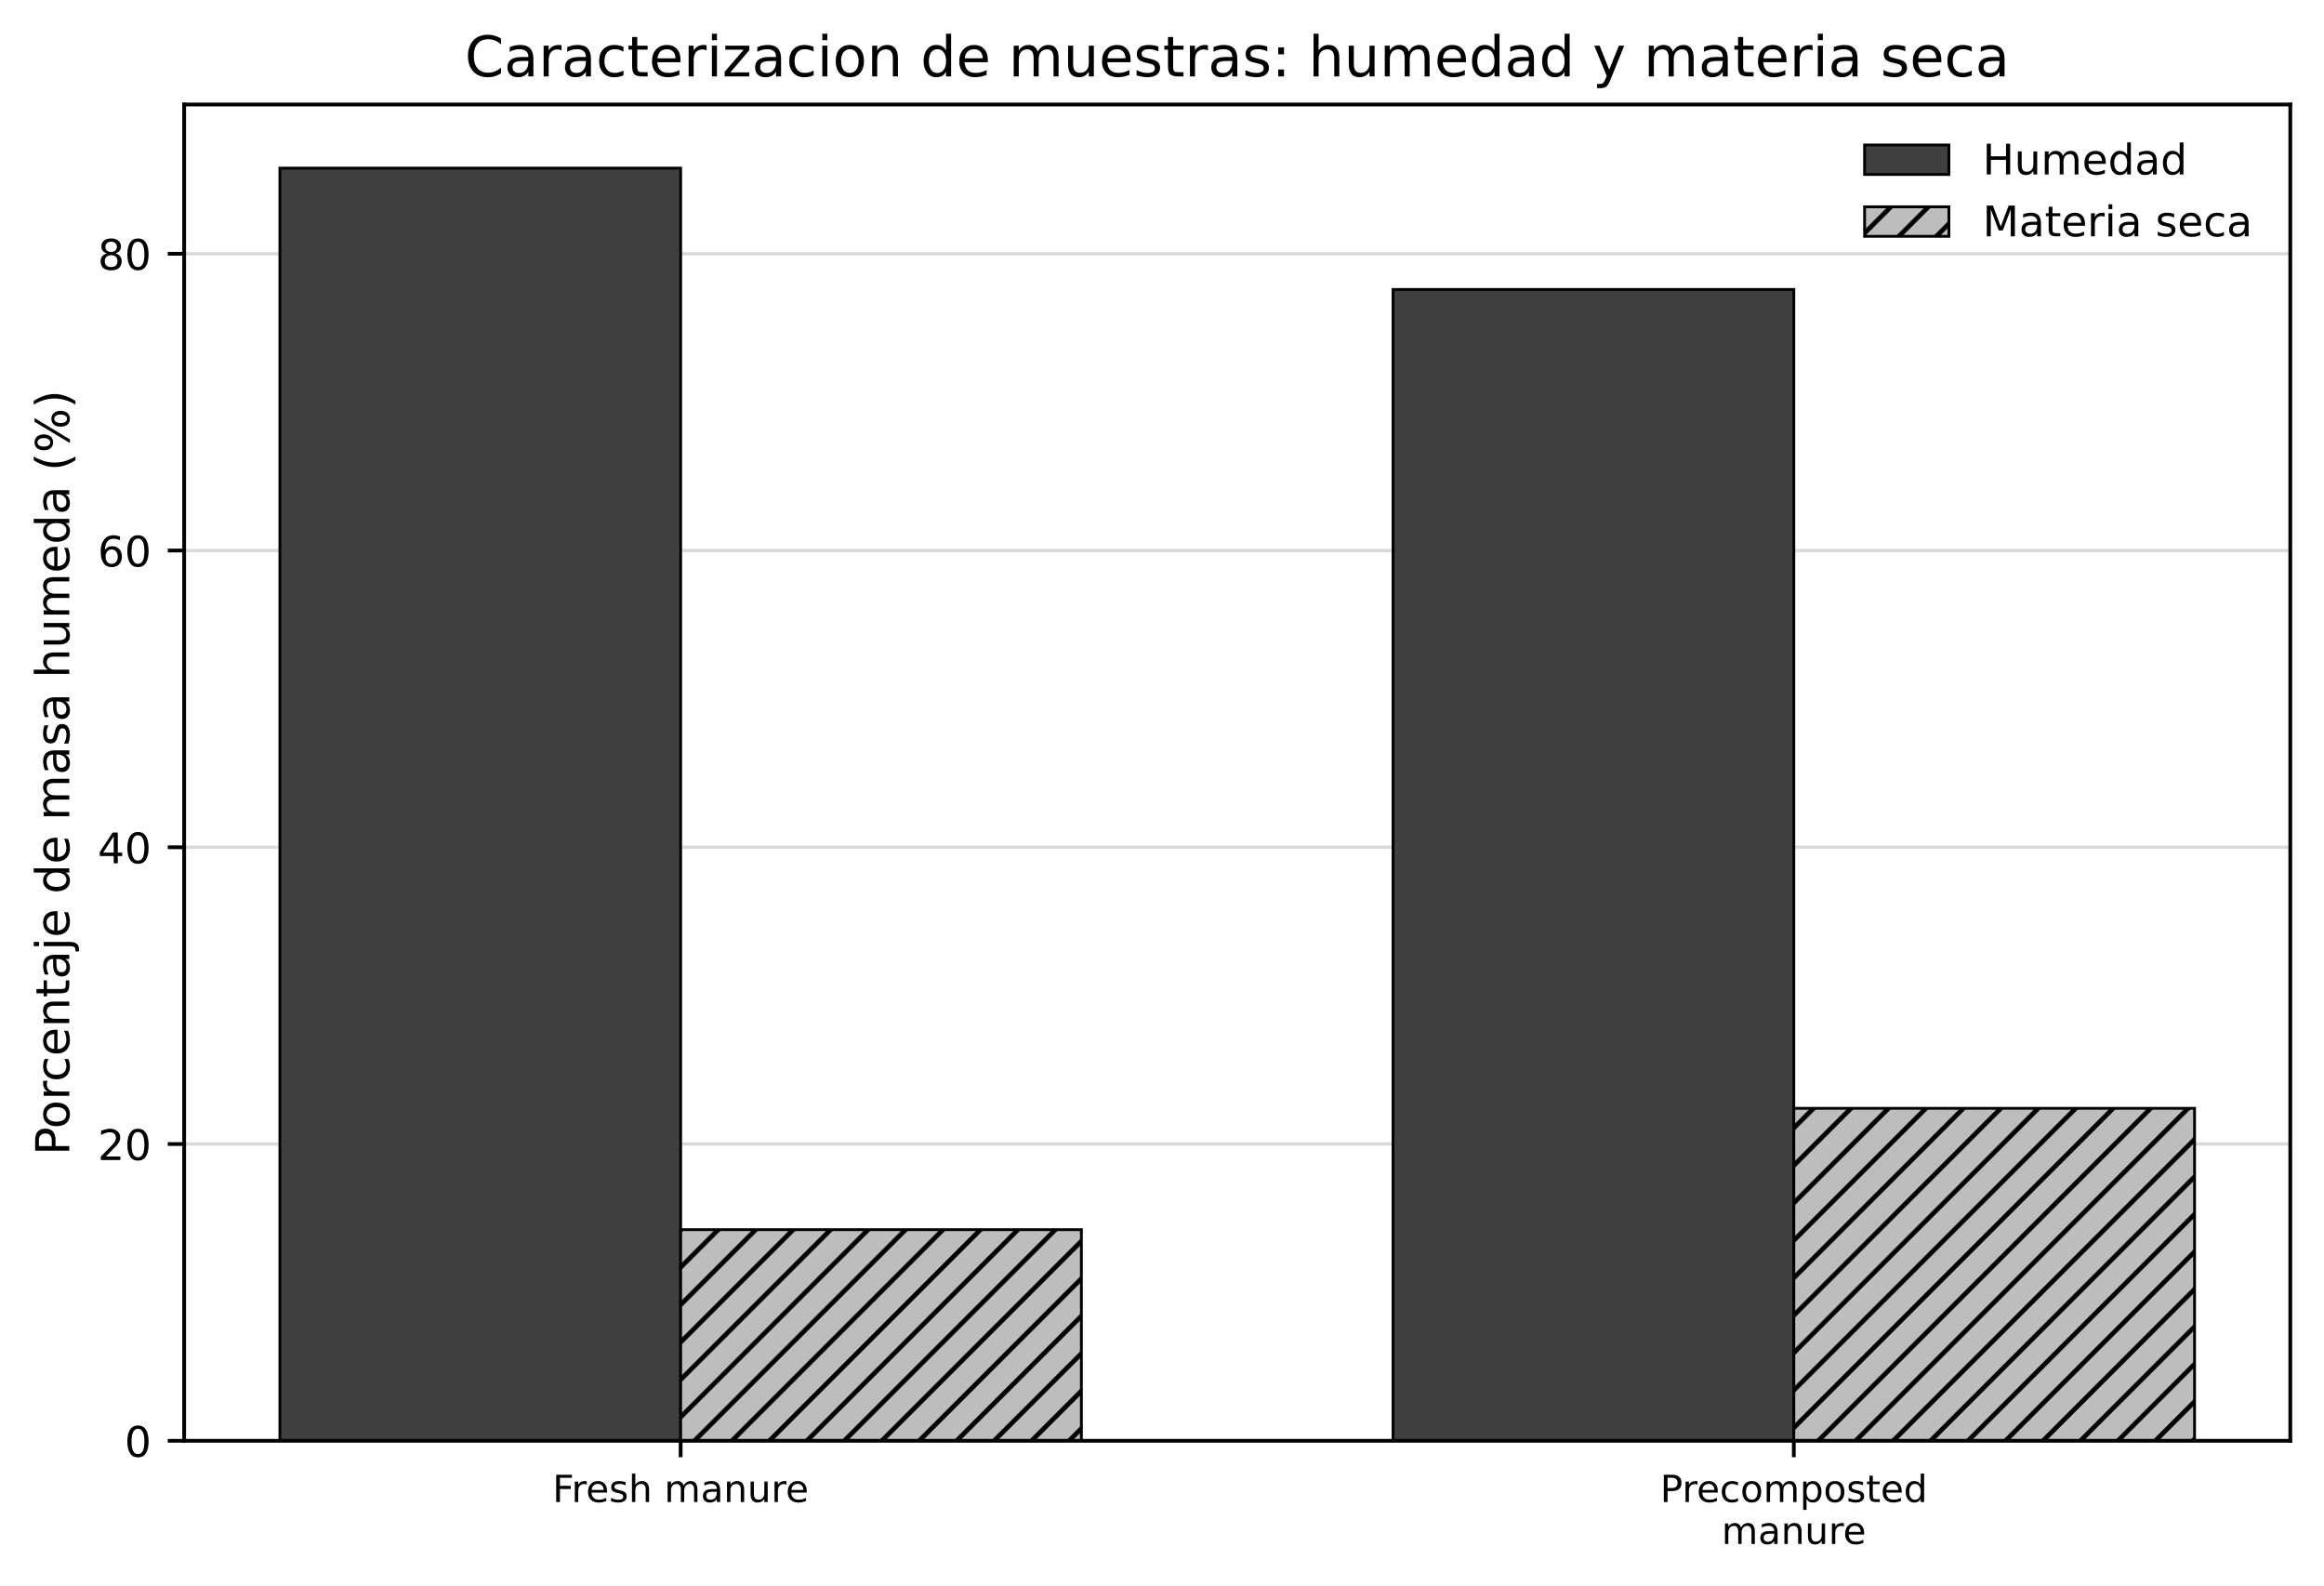
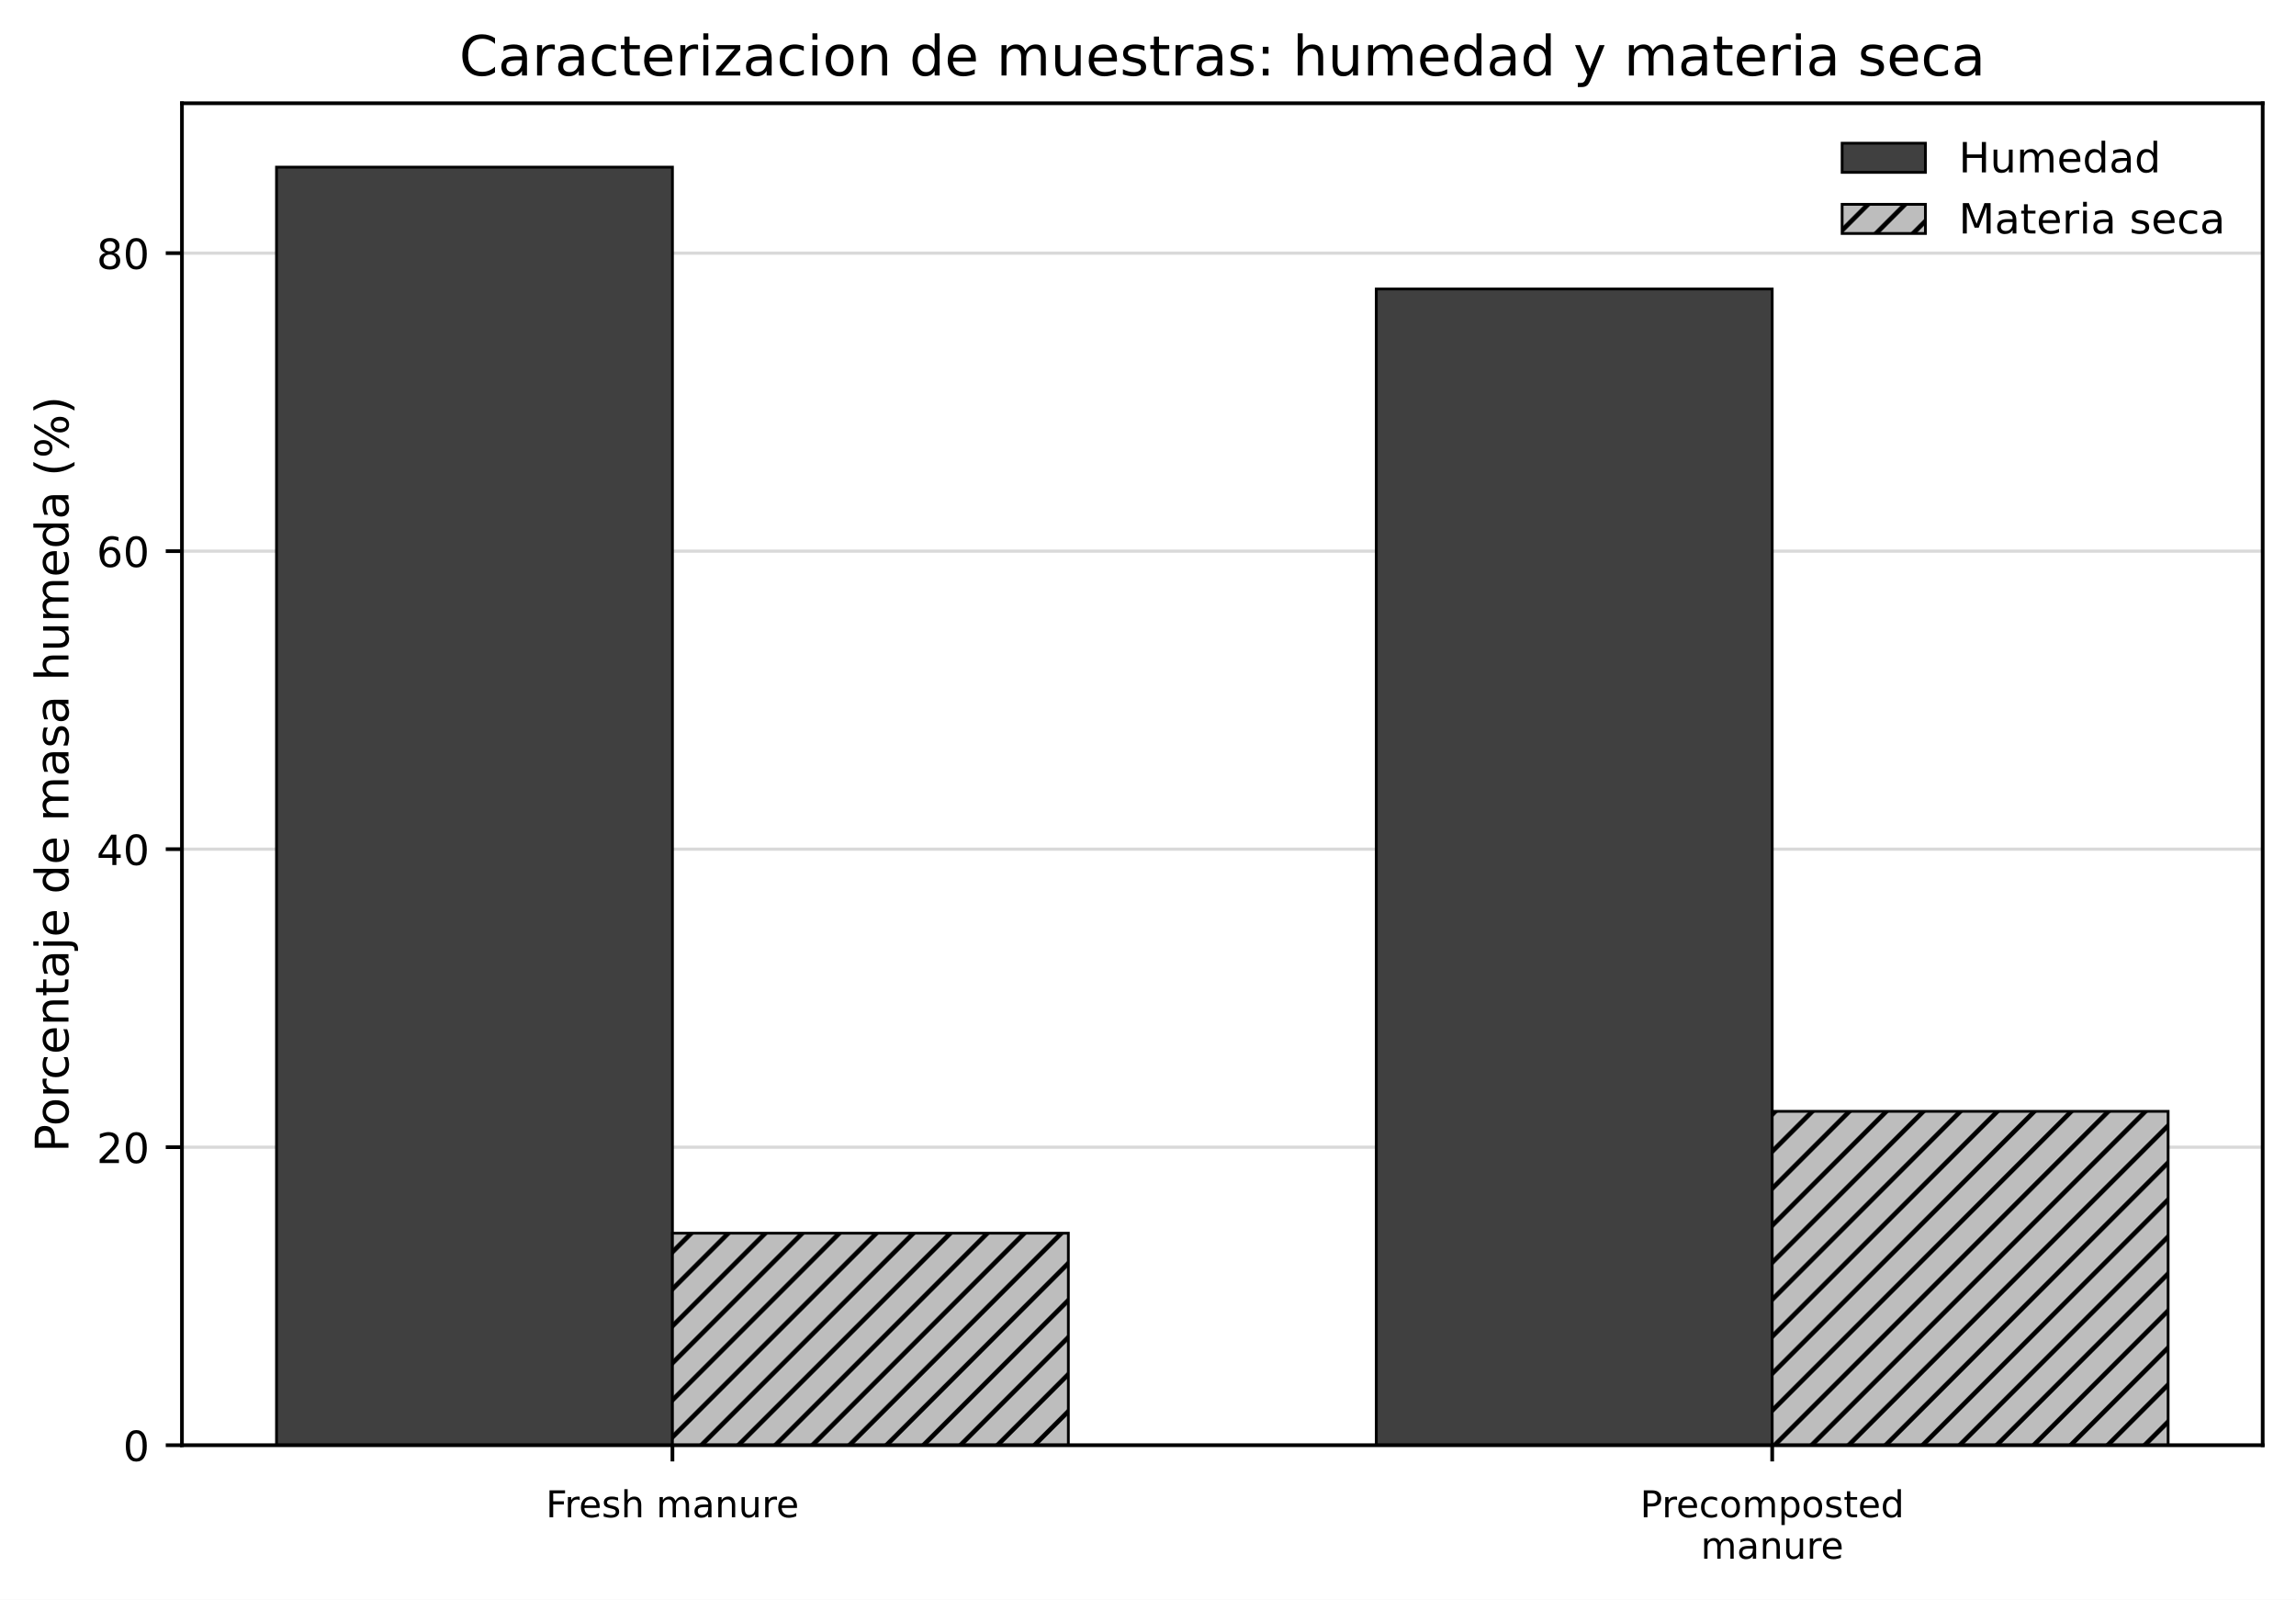
- <svg xmlns="http://www.w3.org/2000/svg" xmlns:xlink="http://www.w3.org/1999/xlink" width="496.331pt" height="338.587pt" viewBox="0 0 496.331 338.587" version="1.1">
+ <svg xmlns="http://www.w3.org/2000/svg" xmlns:xlink="http://www.w3.org/1999/xlink" width="496.331pt" height="345.787pt" viewBox="0 0 496.331 345.787" version="1.1">
  <defs>
    <style type="text/css">*{stroke-linejoin: round; stroke-linecap: butt}</style>
  </defs>
  <g id="figure_1">
    <g id="patch_1">
-       <path d="M 0 338.587  L 496.331 338.587  L 496.331 0  L 0 0  z " style="fill: #ffffff" />
+       <path d="M 0 345.787  L 496.331 345.787  L 496.331 0  L 0 0  z " style="fill: #ffffff" />
    </g>
    <g id="axes_1">
      <g id="patch_2">
-         <path d="M 39.331 307.686  L 489.131 307.686  L 489.131 22.318  L 39.331 22.318  z " style="fill: #ffffff" />
+         <path d="M 39.331 312.386  L 489.131 312.386  L 489.131 22.318  L 39.331 22.318  z " style="fill: #ffffff" />
      </g>
      <g id="matplotlib.axis_1">
        <g id="xtick_1">
          <g id="line2d_1">
            <defs>
-               <path id="mbaa18e99cd" d="M 0 0  L 0 3.5  " style="stroke: #000000; stroke-width: 0.8" />
+               <path id="md55661e55a" d="M 0 0  L 0 3.5  " style="stroke: #000000; stroke-width: 0.8" />
            </defs>
            <g>
-               <use xlink:href="#mbaa18e99cd" x="145.362" y="307.686" style="stroke: #000000; stroke-width: 0.8" />
+               <use xlink:href="#md55661e55a" x="145.362" y="312.386" style="stroke: #000000; stroke-width: 0.8" />
            </g>
          </g>
          <g id="text_1">
-             <text style="font-size: 8px; font-family: 'DejaVu Sans'; text-anchor: middle" x="145.362" y="320.765" transform="rotate(-0 145.3617 320.7649)">Fresh manure</text>
+             <text style="font-size: 8px; font-family: 'DejaVu Sans'; text-anchor: middle" x="145.362" y="327.965" transform="rotate(-0 145.3617 327.9649)">Fresh manure</text>
          </g>
        </g>
        <g id="xtick_2">
          <g id="line2d_2">
            <g>
-               <use xlink:href="#mbaa18e99cd" x="383.1" y="307.686" style="stroke: #000000; stroke-width: 0.8" />
+               <use xlink:href="#md55661e55a" x="383.1" y="312.386" style="stroke: #000000; stroke-width: 0.8" />
            </g>
          </g>
          <g id="text_2">
-             <text style="font-size: 8px; font-family: 'DejaVu Sans'" transform="translate(354.5595 320.7649)">Precomposted</text>
-             <text style="font-size: 8px; font-family: 'DejaVu Sans'" transform="translate(367.6664 329.7231)">manure</text>
+             <text style="font-size: 8px; font-family: 'DejaVu Sans'" transform="translate(354.5595 327.9649)">Precomposted</text>
+             <text style="font-size: 8px; font-family: 'DejaVu Sans'" transform="translate(367.6664 336.9231)">manure</text>
          </g>
        </g>
      </g>
      <g id="matplotlib.axis_2">
        <g id="ytick_1">
          <g id="line2d_3">
-             <path d="M 39.331 307.686  L 489.131 307.686  " clip-path="url(#pced7417822)" style="fill: none; stroke: #d9d9d9; stroke-width: 0.7; stroke-linecap: square" />
+             <path d="M 39.331 312.386  L 489.131 312.386  " clip-path="url(#p2f11a5d545)" style="fill: none; stroke: #d9d9d9; stroke-width: 0.7; stroke-linecap: square" />
          </g>
          <g id="line2d_4">
            <defs>
-               <path id="mfb65e55594" d="M 0 0  L -3.5 0  " style="stroke: #000000; stroke-width: 0.8" />
+               <path id="m309c97780f" d="M 0 0  L -3.5 0  " style="stroke: #000000; stroke-width: 0.8" />
            </defs>
            <g>
-               <use xlink:href="#mfb65e55594" x="39.331" y="307.686" style="stroke: #000000; stroke-width: 0.8" />
+               <use xlink:href="#m309c97780f" x="39.331" y="312.386" style="stroke: #000000; stroke-width: 0.8" />
            </g>
          </g>
          <g id="text_3">
-             <text style="font-size: 9px; font-family: 'DejaVu Sans'; text-anchor: end" x="32.331" y="311.105" transform="rotate(-0 32.33062 311.1054)">0</text>
+             <text style="font-size: 9px; font-family: 'DejaVu Sans'; text-anchor: end" x="32.331" y="315.805" transform="rotate(-0 32.33062 315.8054)">0</text>
          </g>
        </g>
        <g id="ytick_2">
          <g id="line2d_5">
-             <path d="M 39.331 244.312  L 489.131 244.312  " clip-path="url(#pced7417822)" style="fill: none; stroke: #d9d9d9; stroke-width: 0.7; stroke-linecap: square" />
+             <path d="M 39.331 247.968  L 489.131 247.968  " clip-path="url(#p2f11a5d545)" style="fill: none; stroke: #d9d9d9; stroke-width: 0.7; stroke-linecap: square" />
          </g>
          <g id="line2d_6">
            <g>
-               <use xlink:href="#mfb65e55594" x="39.331" y="244.312" style="stroke: #000000; stroke-width: 0.8" />
+               <use xlink:href="#m309c97780f" x="39.331" y="247.968" style="stroke: #000000; stroke-width: 0.8" />
            </g>
          </g>
          <g id="text_4">
-             <text style="font-size: 9px; font-family: 'DejaVu Sans'; text-anchor: end" x="32.331" y="247.731" transform="rotate(-0 32.33062 247.7314)">20</text>
+             <text style="font-size: 9px; font-family: 'DejaVu Sans'; text-anchor: end" x="32.331" y="251.388" transform="rotate(-0 32.33062 251.3876)">20</text>
          </g>
        </g>
        <g id="ytick_3">
          <g id="line2d_7">
-             <path d="M 39.331 180.938  L 489.131 180.938  " clip-path="url(#pced7417822)" style="fill: none; stroke: #d9d9d9; stroke-width: 0.7; stroke-linecap: square" />
+             <path d="M 39.331 183.55  L 489.131 183.55  " clip-path="url(#p2f11a5d545)" style="fill: none; stroke: #d9d9d9; stroke-width: 0.7; stroke-linecap: square" />
          </g>
          <g id="line2d_8">
            <g>
-               <use xlink:href="#mfb65e55594" x="39.331" y="180.938" style="stroke: #000000; stroke-width: 0.8" />
+               <use xlink:href="#m309c97780f" x="39.331" y="183.55" style="stroke: #000000; stroke-width: 0.8" />
            </g>
          </g>
          <g id="text_5">
-             <text style="font-size: 9px; font-family: 'DejaVu Sans'; text-anchor: end" x="32.331" y="184.357" transform="rotate(-0 32.33062 184.3573)">40</text>
+             <text style="font-size: 9px; font-family: 'DejaVu Sans'; text-anchor: end" x="32.331" y="186.97" transform="rotate(-0 32.33062 186.9698)">40</text>
          </g>
        </g>
        <g id="ytick_4">
          <g id="line2d_9">
-             <path d="M 39.331 117.564  L 489.131 117.564  " clip-path="url(#pced7417822)" style="fill: none; stroke: #d9d9d9; stroke-width: 0.7; stroke-linecap: square" />
+             <path d="M 39.331 119.133  L 489.131 119.133  " clip-path="url(#p2f11a5d545)" style="fill: none; stroke: #d9d9d9; stroke-width: 0.7; stroke-linecap: square" />
          </g>
          <g id="line2d_10">
            <g>
-               <use xlink:href="#mfb65e55594" x="39.331" y="117.564" style="stroke: #000000; stroke-width: 0.8" />
+               <use xlink:href="#m309c97780f" x="39.331" y="119.133" style="stroke: #000000; stroke-width: 0.8" />
            </g>
          </g>
          <g id="text_6">
-             <text style="font-size: 9px; font-family: 'DejaVu Sans'; text-anchor: end" x="32.331" y="120.983" transform="rotate(-0 32.33062 120.9833)">60</text>
+             <text style="font-size: 9px; font-family: 'DejaVu Sans'; text-anchor: end" x="32.331" y="122.552" transform="rotate(-0 32.33062 122.552)">60</text>
          </g>
        </g>
        <g id="ytick_5">
          <g id="line2d_11">
-             <path d="M 39.331 54.19  L 489.131 54.19  " clip-path="url(#pced7417822)" style="fill: none; stroke: #d9d9d9; stroke-width: 0.7; stroke-linecap: square" />
+             <path d="M 39.331 54.715  L 489.131 54.715  " clip-path="url(#p2f11a5d545)" style="fill: none; stroke: #d9d9d9; stroke-width: 0.7; stroke-linecap: square" />
          </g>
          <g id="line2d_12">
            <g>
-               <use xlink:href="#mfb65e55594" x="39.331" y="54.19" style="stroke: #000000; stroke-width: 0.8" />
+               <use xlink:href="#m309c97780f" x="39.331" y="54.715" style="stroke: #000000; stroke-width: 0.8" />
            </g>
          </g>
          <g id="text_7">
-             <text style="font-size: 9px; font-family: 'DejaVu Sans'; text-anchor: end" x="32.331" y="57.609" transform="rotate(-0 32.33062 57.60924)">80</text>
+             <text style="font-size: 9px; font-family: 'DejaVu Sans'; text-anchor: end" x="32.331" y="58.134" transform="rotate(-0 32.33062 58.13417)">80</text>
          </g>
        </g>
        <g id="text_8">
-           <text style="font-size: 10px; font-family: 'DejaVu Sans'; text-anchor: middle" x="14.798" y="165.002" transform="rotate(-90 14.79844 165.0021)">Porcentaje de masa humeda (%)</text>
+           <text style="font-size: 10px; font-family: 'DejaVu Sans'; text-anchor: middle" x="14.798" y="167.352" transform="rotate(-90 14.79844 167.3521)">Porcentaje de masa humeda (%)</text>
        </g>
      </g>
      <g id="patch_3">
-         <path d="M 59.776 307.686  L 145.362 307.686  L 145.362 35.907  L 59.776 35.907  z " clip-path="url(#pced7417822)" style="fill: #404040; stroke: #000000; stroke-width: 0.6; stroke-linejoin: miter" />
+         <path d="M 59.776 312.386  L 145.362 312.386  L 145.362 36.131  L 59.776 36.131  z " clip-path="url(#p2f11a5d545)" style="fill: #404040; stroke: #000000; stroke-width: 0.6; stroke-linejoin: miter" />
      </g>
      <g id="patch_4">
-         <path d="M 297.514 307.686  L 383.1 307.686  L 383.1 61.817  L 297.514 61.817  z " clip-path="url(#pced7417822)" style="fill: #404040; stroke: #000000; stroke-width: 0.6; stroke-linejoin: miter" />
+         <path d="M 297.514 312.386  L 383.1 312.386  L 383.1 62.467  L 297.514 62.467  z " clip-path="url(#p2f11a5d545)" style="fill: #404040; stroke: #000000; stroke-width: 0.6; stroke-linejoin: miter" />
      </g>
      <g id="patch_5">
-         <path d="M 145.362 307.686  L 230.947 307.686  L 230.947 262.595  L 145.362 262.595  z " clip-path="url(#pced7417822)" style="fill: url(#had61d20d1d); stroke: #000000; stroke-width: 0.6; stroke-linejoin: miter" />
+         <path d="M 145.362 312.386  L 230.947 312.386  L 230.947 266.552  L 145.362 266.552  z " clip-path="url(#p2f11a5d545)" style="fill: url(#h2b9c144873); stroke: #000000; stroke-width: 0.6; stroke-linejoin: miter" />
      </g>
      <g id="patch_6">
-         <path d="M 383.1 307.686  L 468.685 307.686  L 468.685 236.685  L 383.1 236.685  z " clip-path="url(#pced7417822)" style="fill: url(#had61d20d1d); stroke: #000000; stroke-width: 0.6; stroke-linejoin: miter" />
+         <path d="M 383.1 312.386  L 468.685 312.386  L 468.685 240.216  L 383.1 240.216  z " clip-path="url(#p2f11a5d545)" style="fill: url(#h2b9c144873); stroke: #000000; stroke-width: 0.6; stroke-linejoin: miter" />
      </g>
      <g id="patch_7">
-         <path d="M 39.331 307.686  L 39.331 22.318  " style="fill: none; stroke: #000000; stroke-width: 0.8; stroke-linejoin: miter; stroke-linecap: square" />
+         <path d="M 39.331 312.386  L 39.331 22.318  " style="fill: none; stroke: #000000; stroke-width: 0.8; stroke-linejoin: miter; stroke-linecap: square" />
      </g>
      <g id="patch_8">
-         <path d="M 489.131 307.686  L 489.131 22.318  " style="fill: none; stroke: #000000; stroke-width: 0.8; stroke-linejoin: miter; stroke-linecap: square" />
+         <path d="M 489.131 312.386  L 489.131 22.318  " style="fill: none; stroke: #000000; stroke-width: 0.8; stroke-linejoin: miter; stroke-linecap: square" />
      </g>
      <g id="patch_9">
-         <path d="M 39.331 307.686  L 489.131 307.686  " style="fill: none; stroke: #000000; stroke-width: 0.8; stroke-linejoin: miter; stroke-linecap: square" />
+         <path d="M 39.331 312.386  L 489.131 312.386  " style="fill: none; stroke: #000000; stroke-width: 0.8; stroke-linejoin: miter; stroke-linecap: square" />
      </g>
      <g id="patch_10">
        <path d="M 39.331 22.318  L 489.131 22.318  " style="fill: none; stroke: #000000; stroke-width: 0.8; stroke-linejoin: miter; stroke-linecap: square" />
      </g>
      <g id="text_9">
        <text style="font-size: 12px; font-family: 'DejaVu Sans'; text-anchor: middle" x="264.231" y="16.318" transform="rotate(-0 264.2306 16.31812)">Caracterizacion de muestras: humedad y materia seca</text>
      </g>
      <g id="legend_1">
        <g id="patch_11">
          <path d="M 398.218 37.257  L 416.218 37.257  L 416.218 30.957  L 398.218 30.957  z " style="fill: #404040; stroke: #000000; stroke-width: 0.6; stroke-linejoin: miter" />
        </g>
        <g id="text_10">
          <text style="font-size: 9px; font-family: 'DejaVu Sans'; text-anchor: start" x="423.418" y="37.257" transform="rotate(-0 423.418 37.25672)">Humedad</text>
        </g>
        <g id="patch_12">
-           <path d="M 398.218 50.467  L 416.218 50.467  L 416.218 44.167  L 398.218 44.167  z " style="fill: url(#had61d20d1d); stroke: #000000; stroke-width: 0.6; stroke-linejoin: miter" />
+           <path d="M 398.218 50.467  L 416.218 50.467  L 416.218 44.167  L 398.218 44.167  z " style="fill: url(#h2b9c144873); stroke: #000000; stroke-width: 0.6; stroke-linejoin: miter" />
        </g>
        <g id="text_11">
          <text style="font-size: 9px; font-family: 'DejaVu Sans'; text-anchor: start" x="423.418" y="50.467" transform="rotate(-0 423.418 50.46703)">Materia seca</text>
        </g>
      </g>
    </g>
  </g>
  <defs>
-     <clipPath id="pced7417822">
-       <rect x="39.331" y="22.318" width="449.8" height="285.368" />
+     <clipPath id="p2f11a5d545">
+       <rect x="39.331" y="22.318" width="449.8" height="290.068" />
    </clipPath>
  </defs>
  <defs>
-     <pattern id="had61d20d1d" patternUnits="userSpaceOnUse" x="0" y="0" width="72" height="72">
+     <pattern id="h2b9c144873" patternUnits="userSpaceOnUse" x="0" y="0" width="72" height="72">
      <rect x="0" y="0" width="73" height="73" fill="#bdbdbd" />
      <path d="M -36 36  L 36 -36  M -32 40  L 40 -32  M -28 44  L 44 -28  M -24 48  L 48 -24  M -20 52  L 52 -20  M -16 56  L 56 -16  M -12 60  L 60 -12  M -8 64  L 64 -8  M -4 68  L 68 -4  M 0 72  L 72 0  M 4 76  L 76 4  M 8 80  L 80 8  M 12 84  L 84 12  M 16 88  L 88 16  M 20 92  L 92 20  M 24 96  L 96 24  M 28 100  L 100 28  M 32 104  L 104 32  M 36 108  L 108 36  " style="fill: #000000; stroke: #000000; stroke-width: 1.0; stroke-linecap: butt; stroke-linejoin: miter" />
    </pattern>
  </defs>
</svg>
